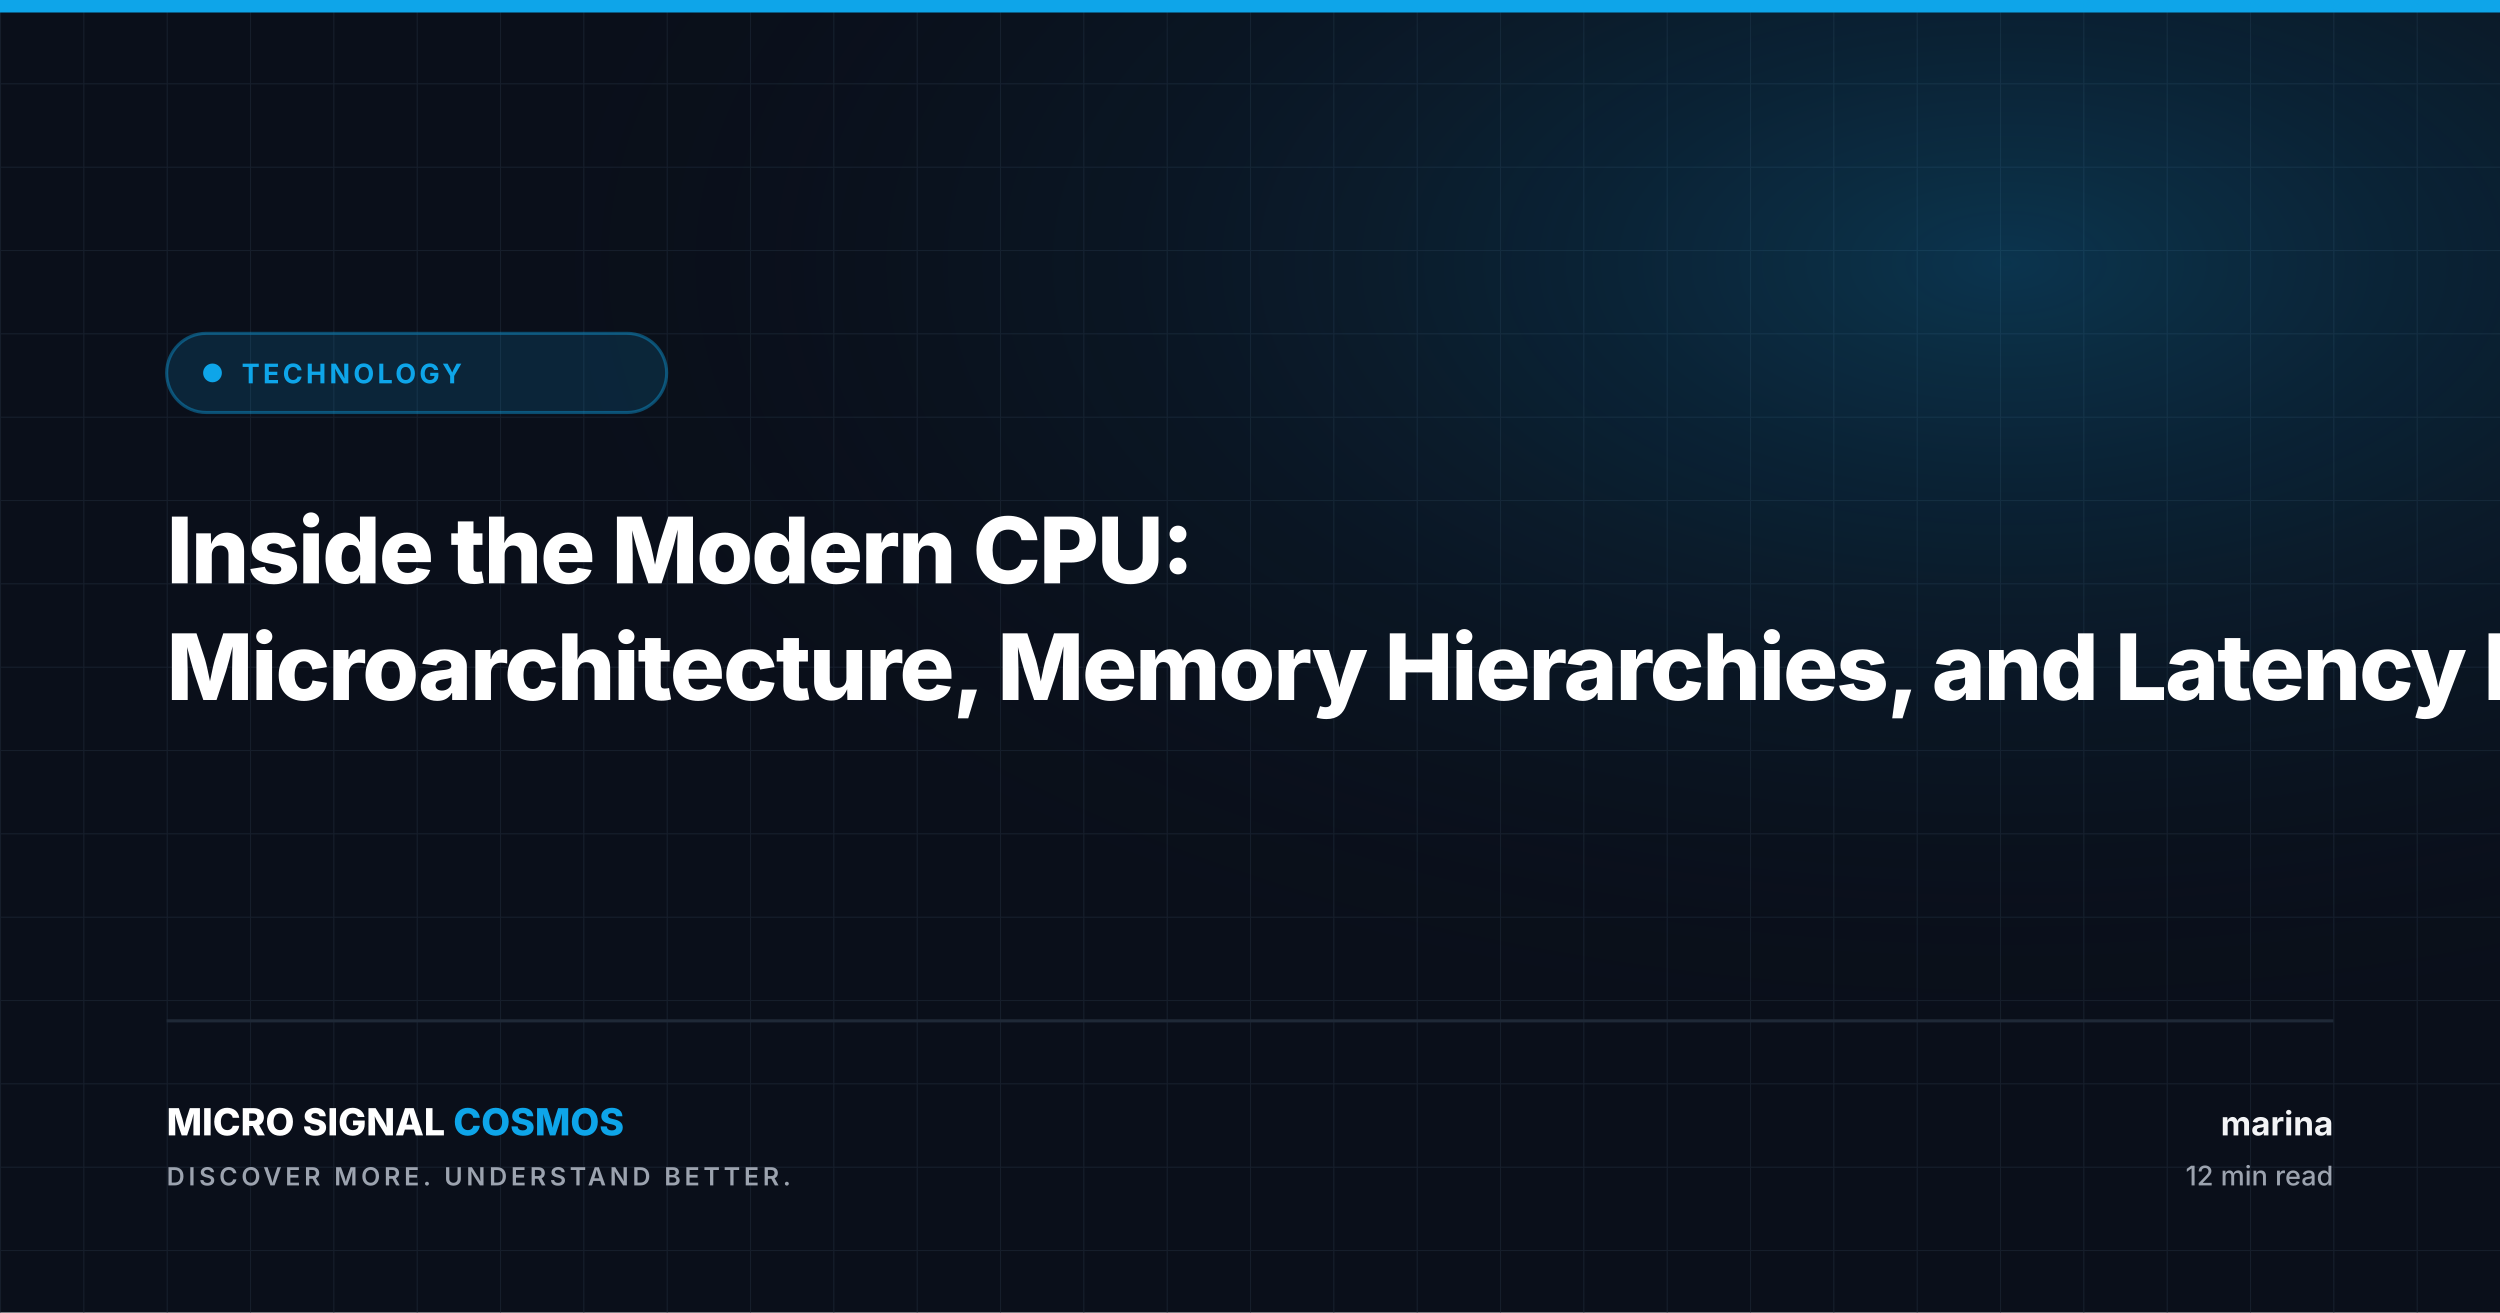
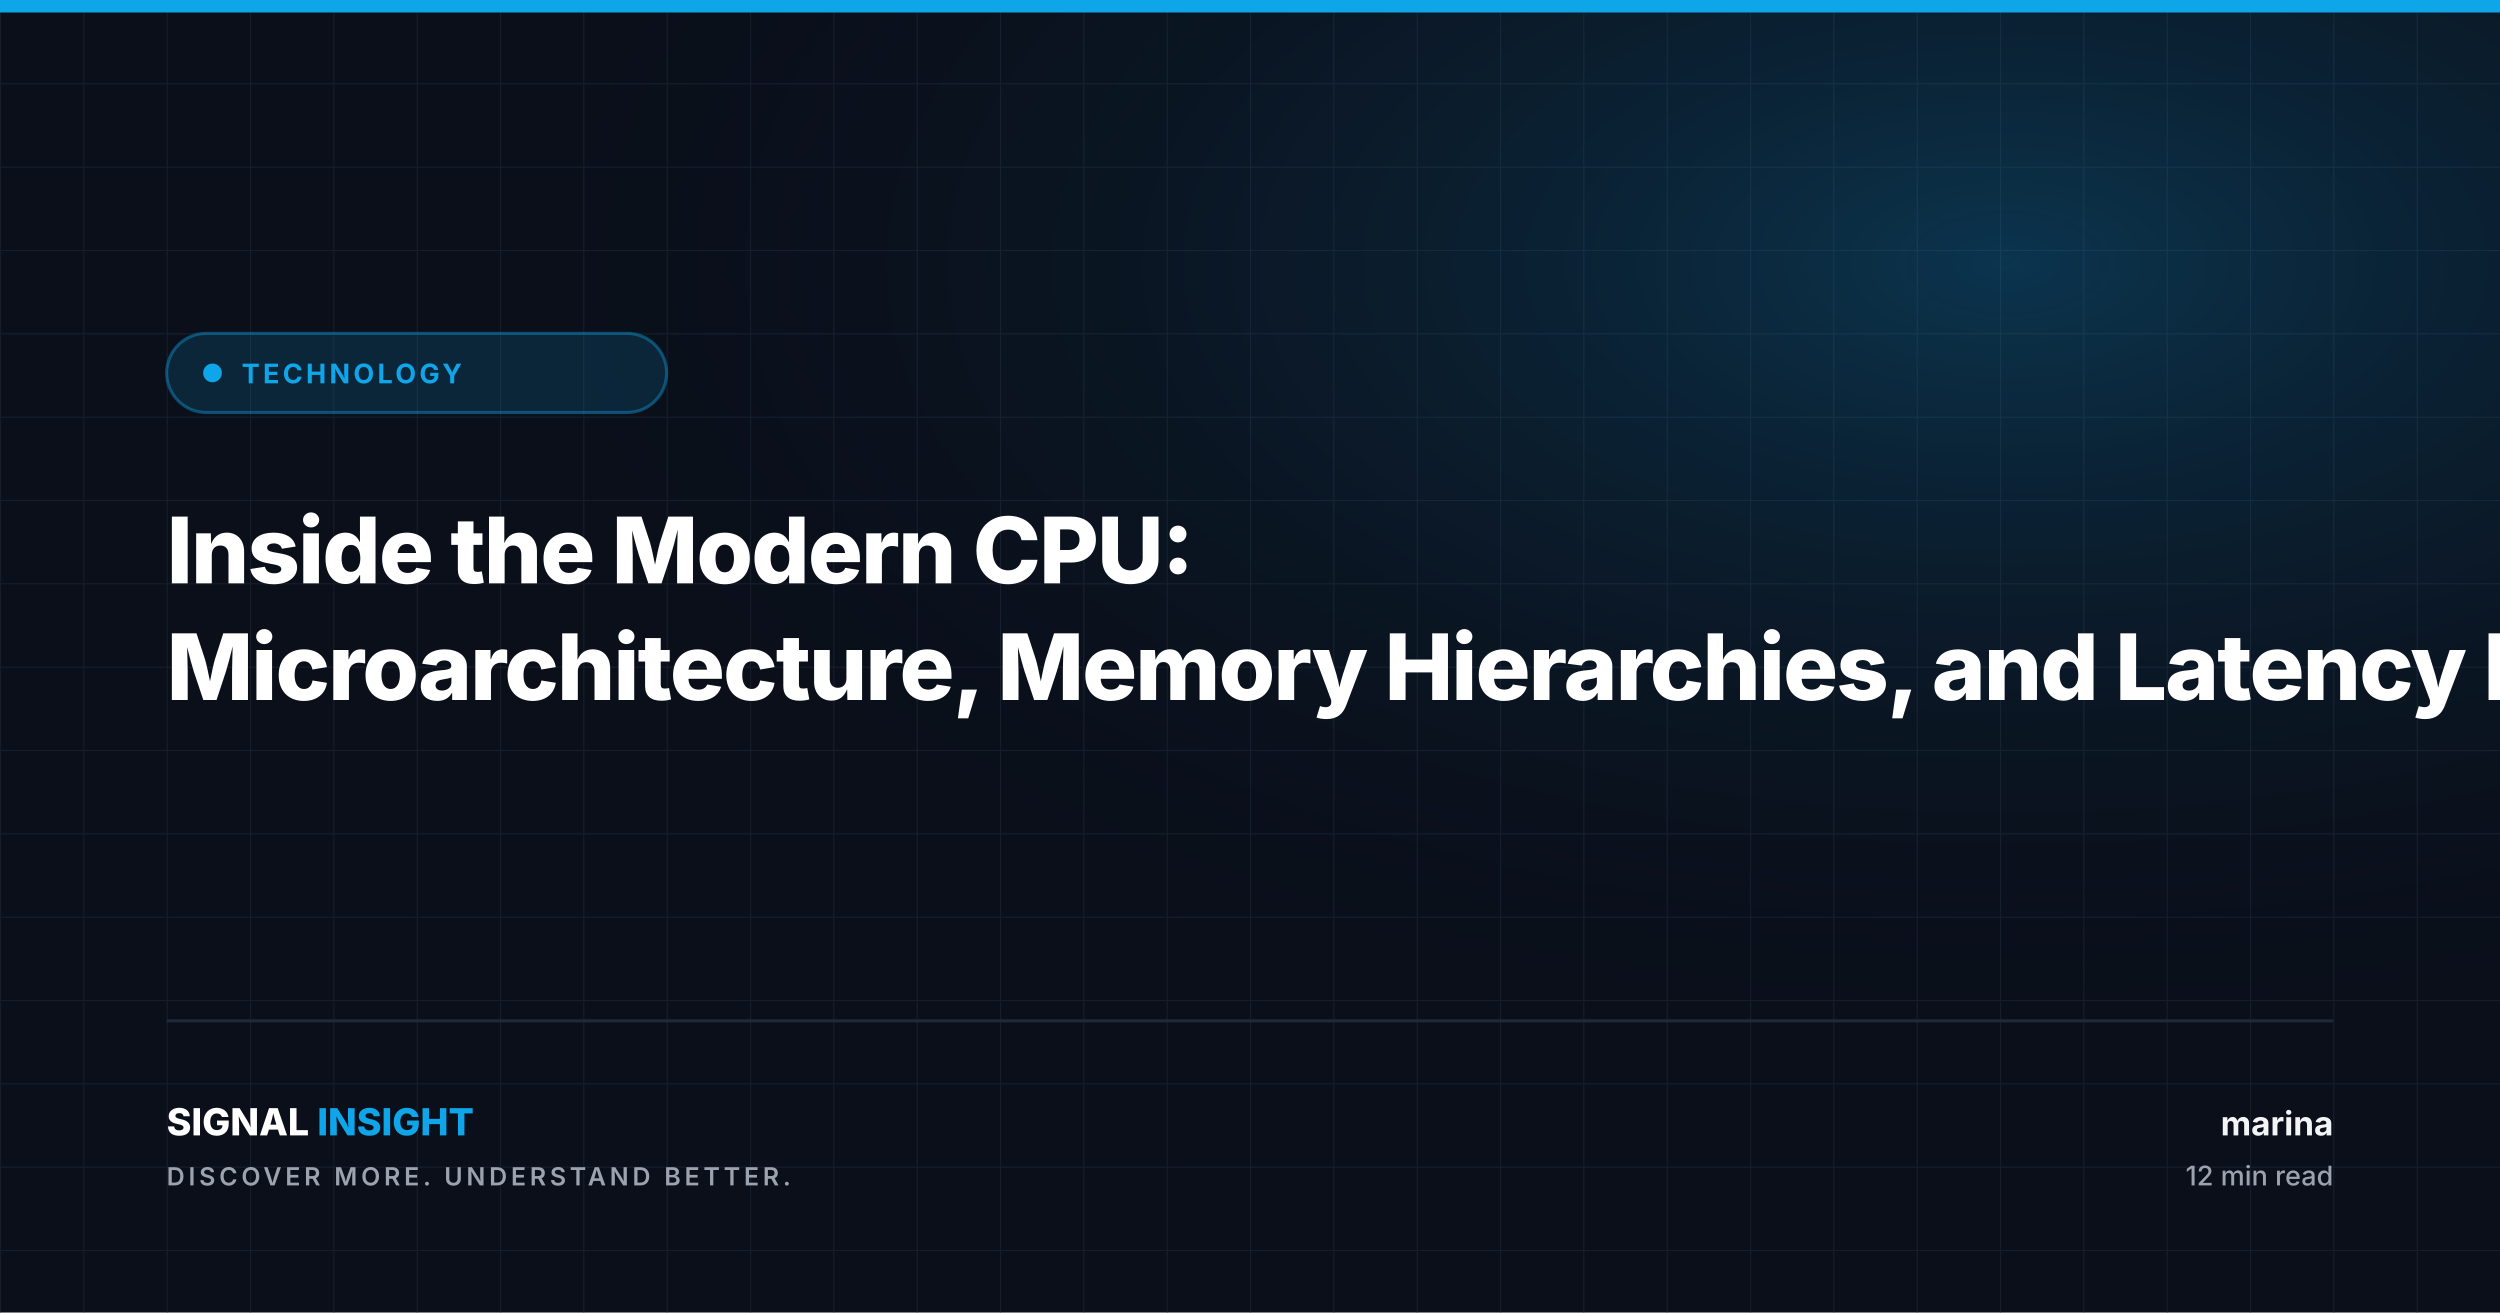
<svg xmlns="http://www.w3.org/2000/svg" viewBox="0 0 1200 630" width="1200" height="630">
  <defs>
    <radialGradient id="glow" cx="80%" cy="20%" r="60%">
      <stop offset="0%" stop-color="#0ea5e9" stop-opacity="0.25" />
      <stop offset="100%" stop-color="#0a0f1a" stop-opacity="0" />
    </radialGradient>
    <pattern id="grid" width="40" height="40" patternUnits="userSpaceOnUse">
      <path d="M 40 0 L 0 0 0 40" fill="none" stroke="#1f2937" stroke-width="1" stroke-opacity="0.6" />
    </pattern>
  </defs>
  <rect width="1200" height="630" fill="#0a0f1a" />
  <rect width="1200" height="630" fill="url(#grid)" />
  <rect width="1200" height="630" fill="url(#glow)" />
  <rect x="0" y="0" width="1200" height="6" fill="#0ea5e9" />
  <g transform="translate(80, 160)">
    <rect width="240" height="38" rx="19" fill="#0ea5e9" fill-opacity="0.15" stroke="#0ea5e9" stroke-opacity="0.4" stroke-width="1.5" />
    <circle cx="22" cy="19" r="4.5" fill="#0ea5e9" />
    <text x="36" y="24" font-family="Inter, system-ui, sans-serif" font-size="13" font-weight="700" fill="#0ea5e9" letter-spacing="0.12em">TECHNOLOGY</text>
  </g>
  <g>
    <text x="80" y="280" font-family="Inter, system-ui, -apple-system, sans-serif" font-size="44" font-weight="800" fill="#FFFFFF" letter-spacing="-0.02em">Inside the Modern CPU:</text>
    <text x="80" y="336" font-family="Inter, system-ui, -apple-system, sans-serif" font-size="44" font-weight="800" fill="#FFFFFF" letter-spacing="-0.02em">Microarchitecture, Memory Hierarchies, and Latency Hiding</text>
  </g>
  <line x1="80" y1="490" x2="1120" y2="490" stroke="#1f2937" stroke-width="1.5" />
  <g transform="translate(80, 545)">
-     <text x="0" y="0" font-family="Inter, system-ui, sans-serif" font-size="18" font-weight="800" fill="#FFFFFF">MICRO SIGNAL <tspan fill="#0ea5e9">COSMOS</tspan>
+     <text x="0" y="0" font-family="Inter, system-ui, sans-serif" font-size="18" font-weight="800" fill="#FFFFFF">SIGNAL <tspan fill="#0ea5e9">INSIGHT</tspan>
    </text>
    <text x="0" y="24" font-family="Inter, system-ui, sans-serif" font-size="12" font-weight="600" fill="#9ca3af" letter-spacing="0.15em">DISCOVER MORE. UNDERSTAND BETTER.</text>
    <text x="1040" y="0" text-anchor="end" font-family="Inter, system-ui, sans-serif" font-size="16" font-weight="700" fill="#f3f4f6">marina</text>
    <text x="1040" y="24" text-anchor="end" font-family="Inter, system-ui, sans-serif" font-size="13" font-weight="500" fill="#9ca3af">12 min read</text>
  </g>
</svg>
